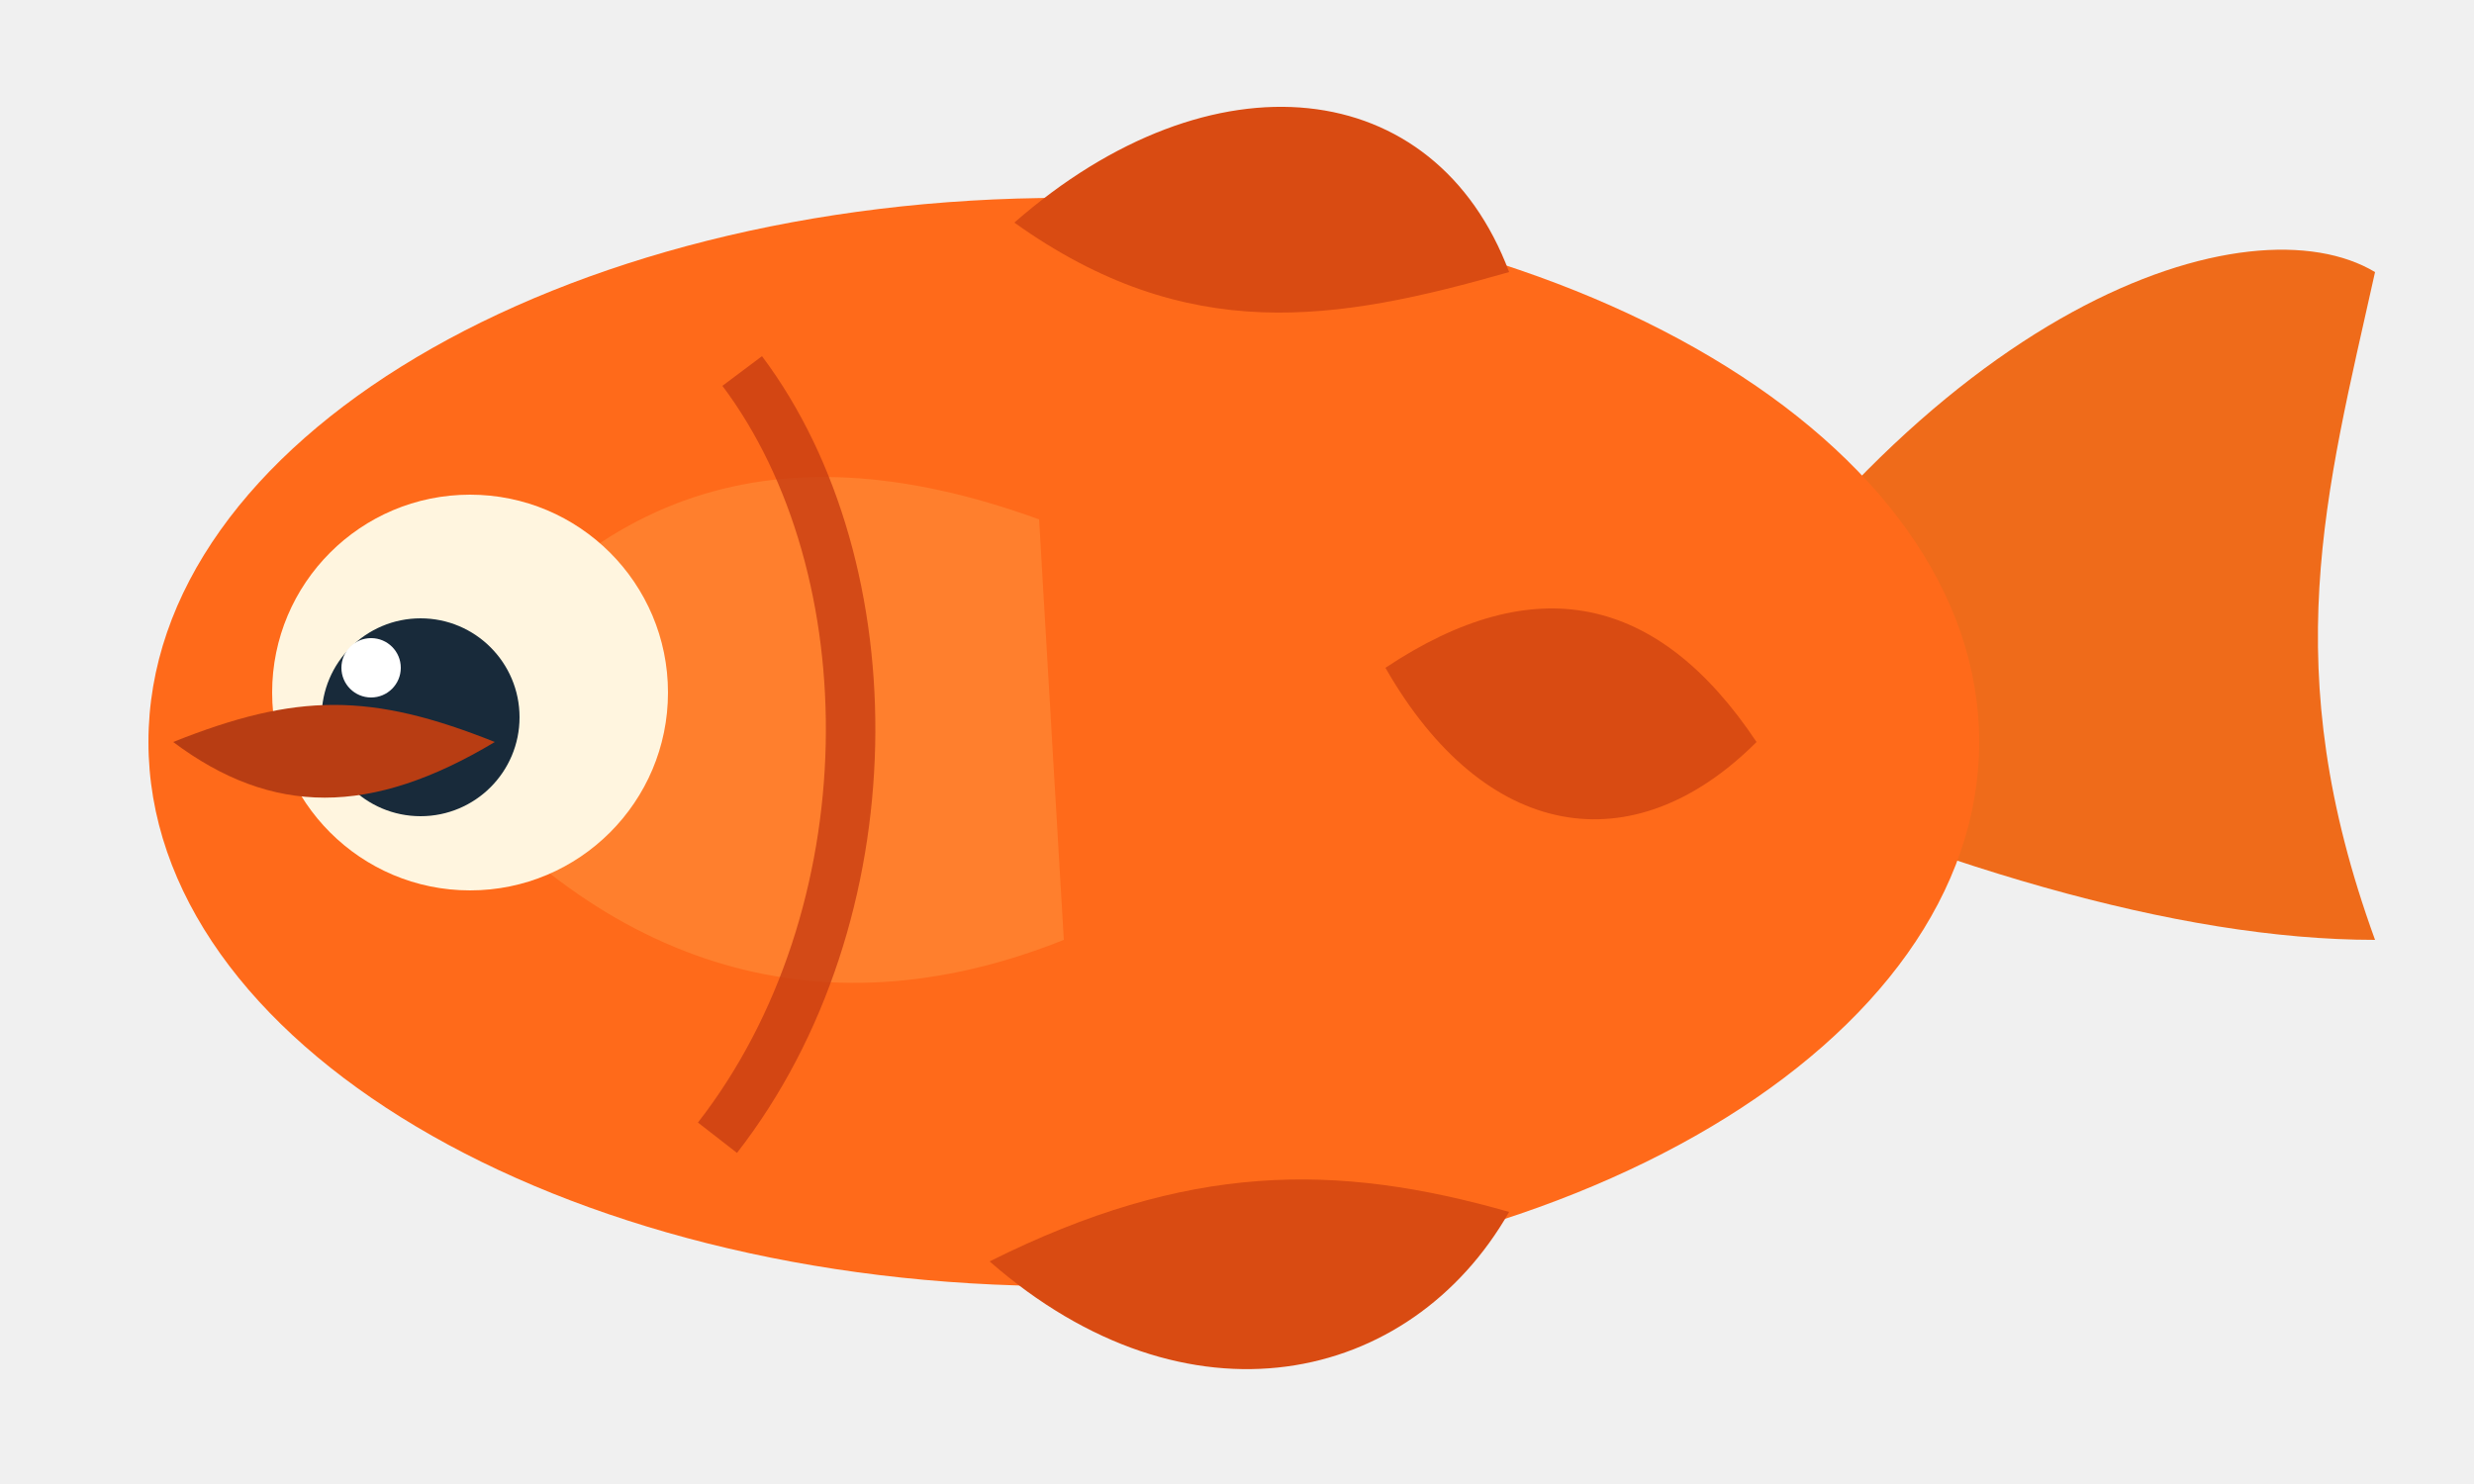
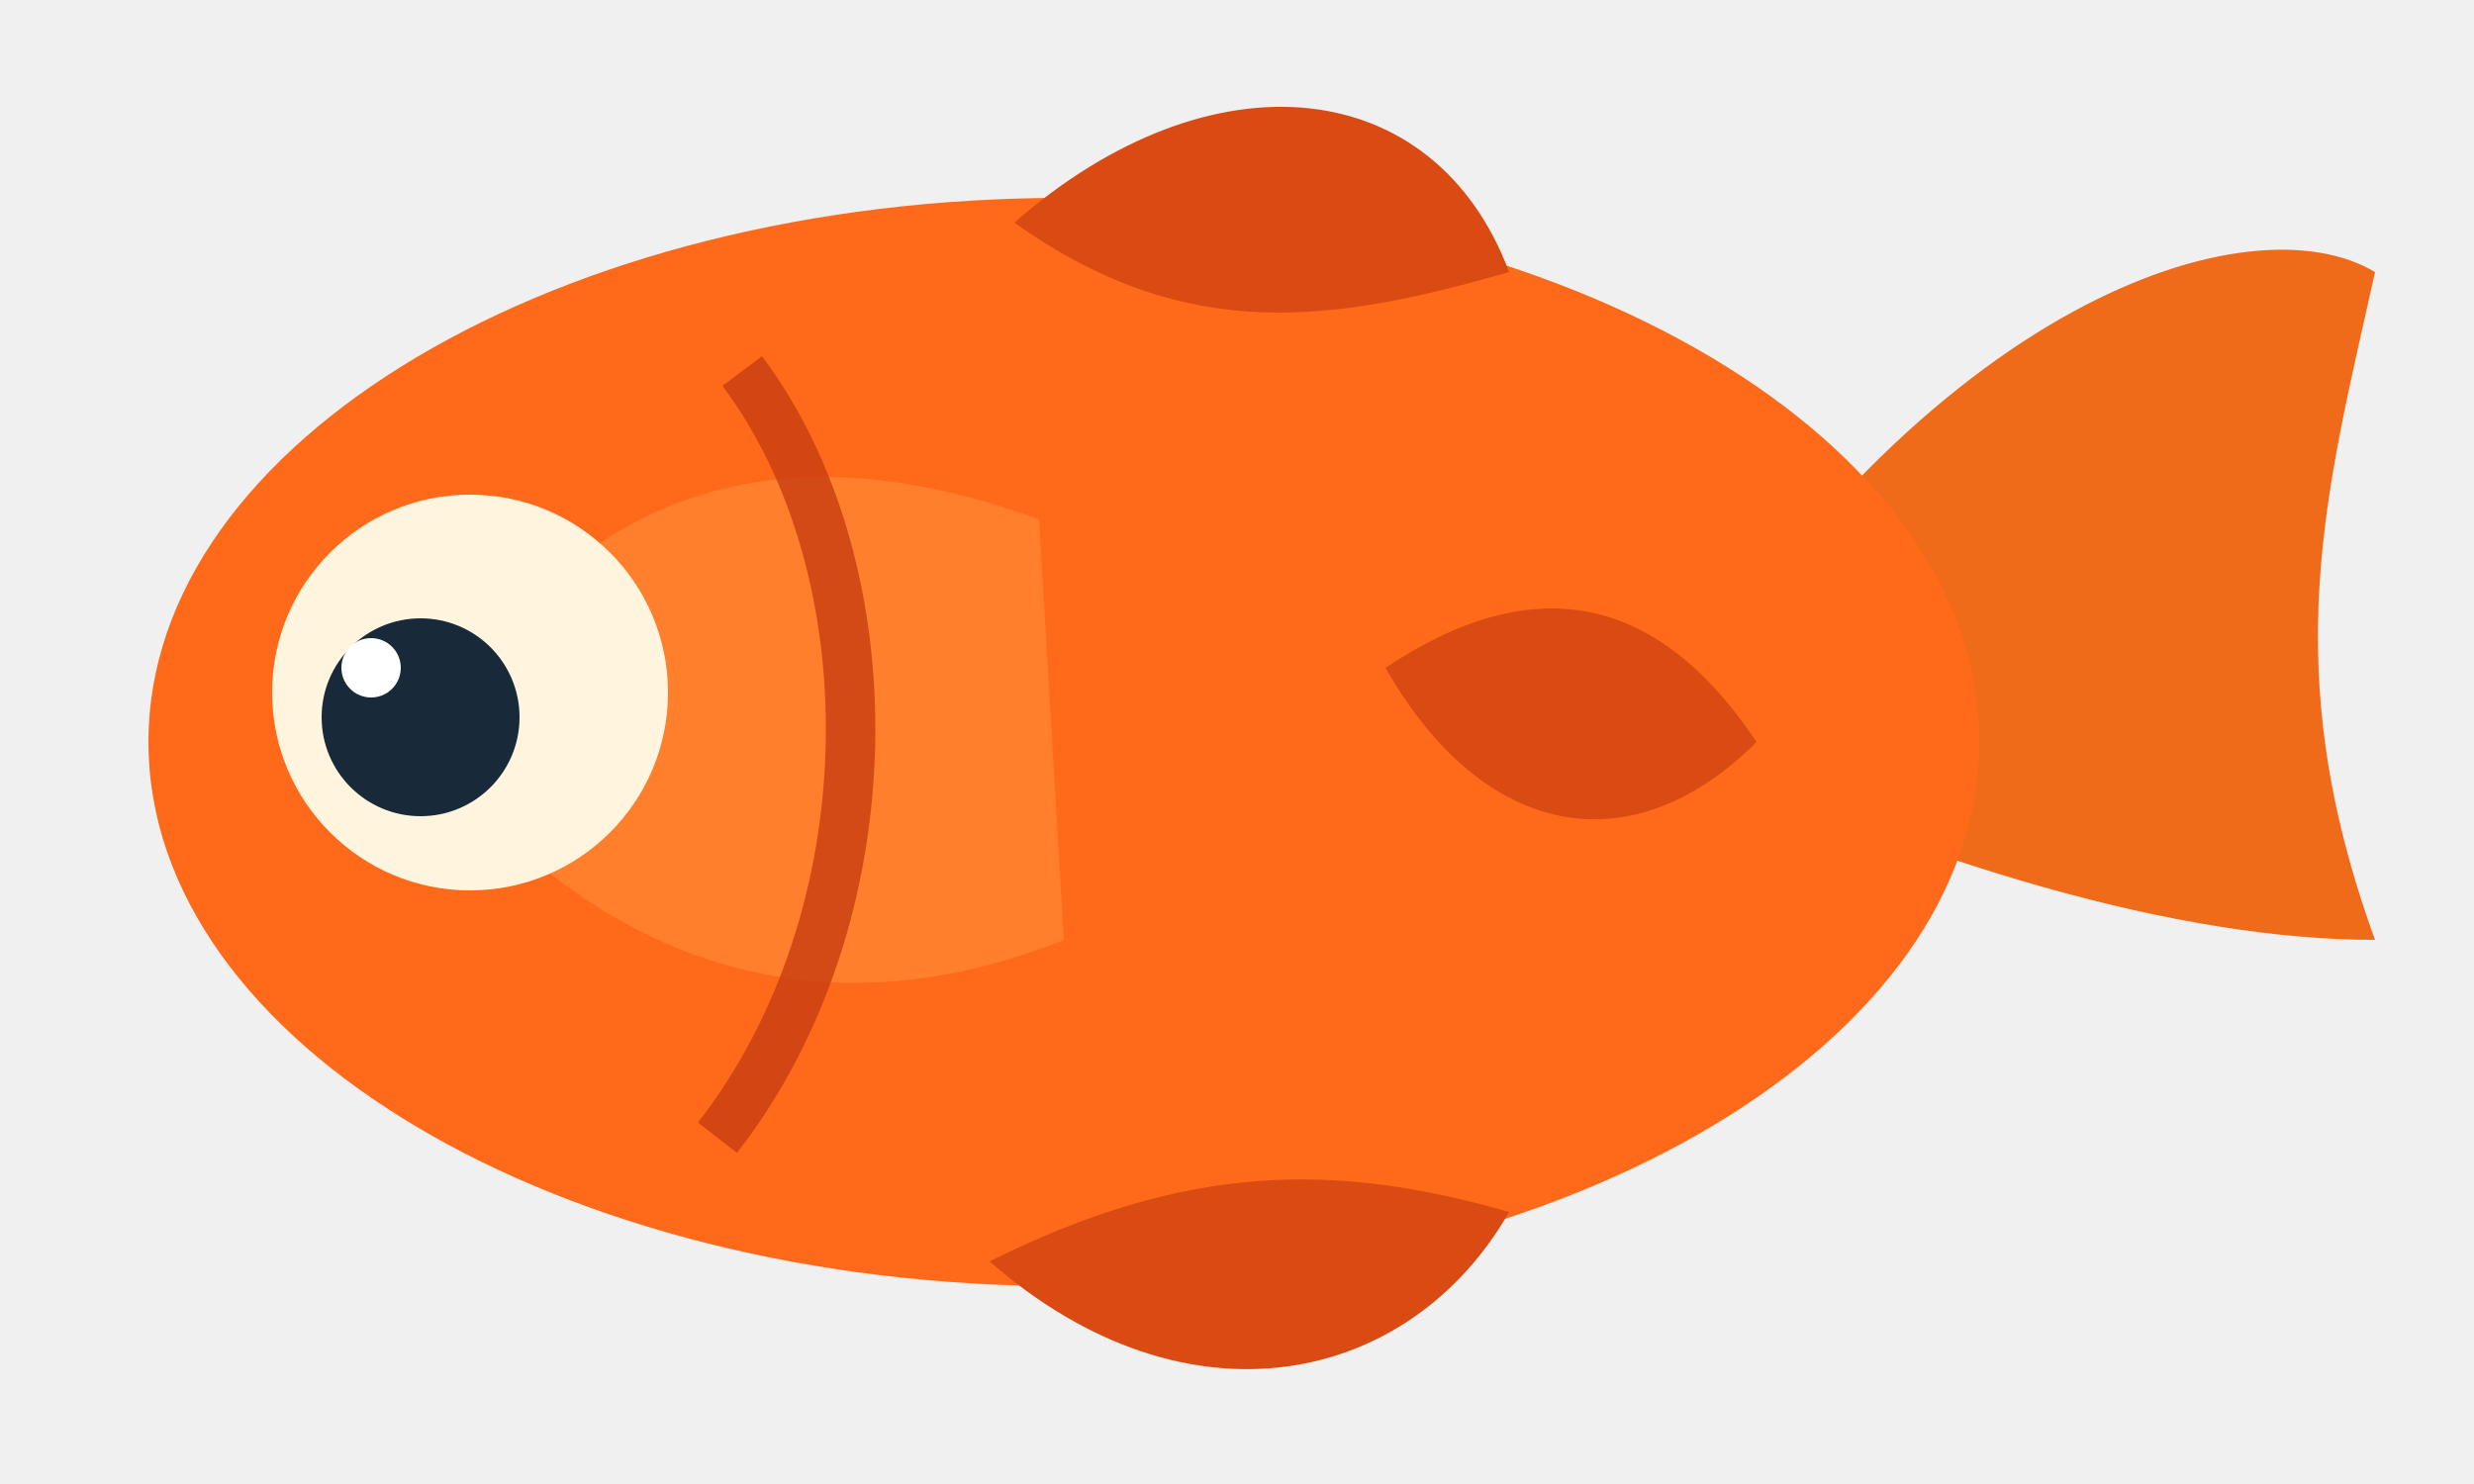
<svg xmlns="http://www.w3.org/2000/svg" viewBox="0 0 100 60" role="img" aria-label="Orange fish">
  <path d="M67 30C78 12 91 8 96 11C94 20 92 27 96 38C88 38 78 35 67 30Z" fill="#ef6b1a" />
  <ellipse cx="43" cy="30" rx="37" ry="22" fill="#ff6a1a" />
  <path d="M41 9C49 2 58 3 61 11C54 13 48 14 41 9Z" fill="#d94b12" />
  <path d="M40 51C48 58 57 56 61 49C54 47 48 47 40 51Z" fill="#d94b12" />
  <path d="M42 21C31 17 23 20 17 30C24 39 33 42 43 38Z" fill="#ff8734" opacity=".72" />
  <circle cx="19" cy="28" r="8" fill="#fff5df" />
  <circle cx="17" cy="29" r="4" fill="#182a3a" />
  <circle cx="15" cy="27" r="1.2" fill="#fff" />
-   <path d="M7 30C12 28 15 28 20 30C15 33 11 33 7 30Z" fill="#b83d13" />
  <path d="M30 15C36 23 36 37 29 46" fill="none" stroke="#c83d12" stroke-width="2" opacity=".8" />
  <path d="M56 27C62 23 67 24 71 30C66 35 60 34 56 27Z" fill="#d94b12" />
</svg>
